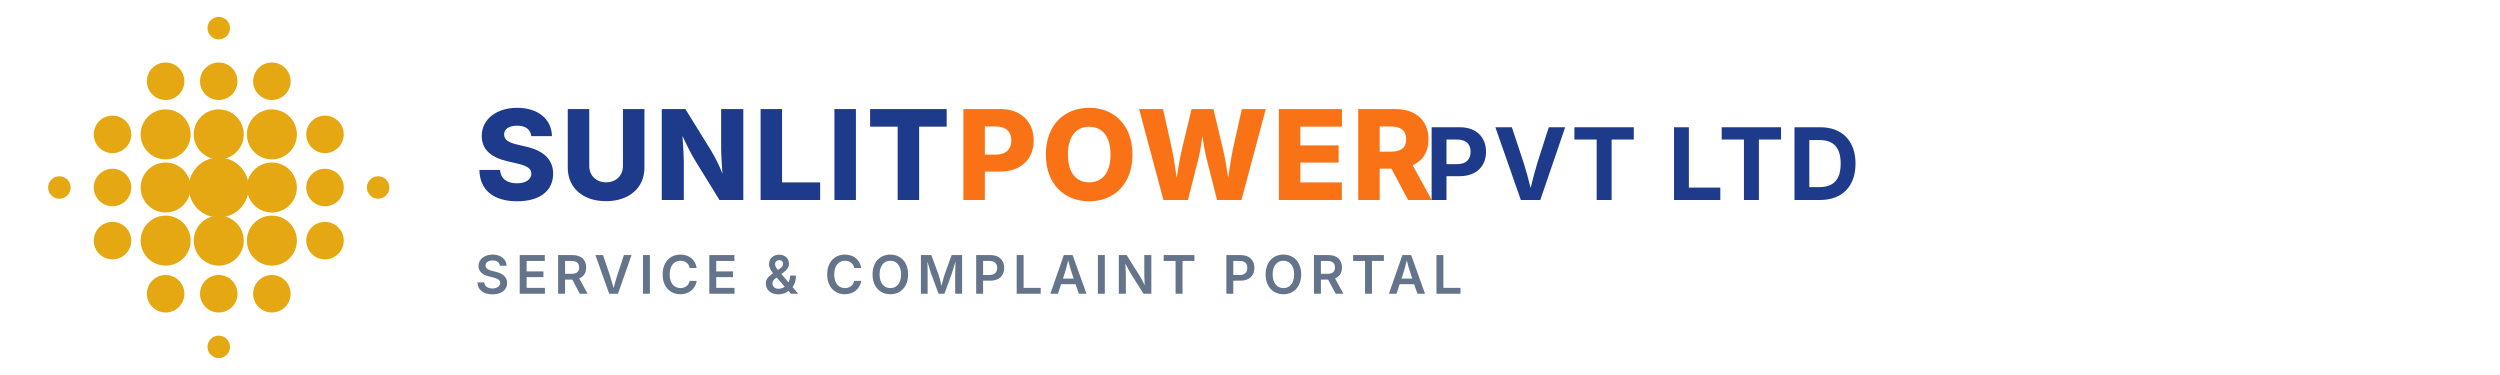
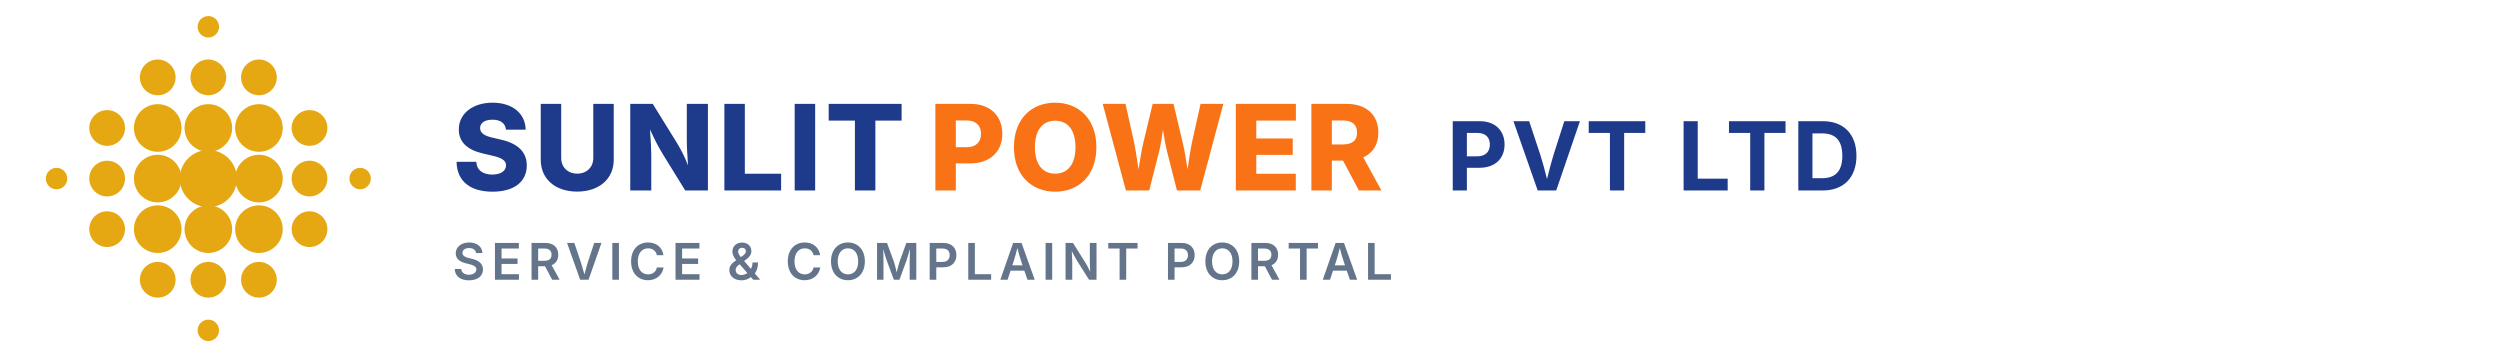
- <svg xmlns="http://www.w3.org/2000/svg" viewBox="0 0 400 60" width="400" height="60">
+ <svg xmlns="http://www.w3.org/2000/svg" viewBox="0 0 420 60" width="420" height="60">
  <g fill="#e5a712">
    <circle cx="35" cy="30" r="4.8" />
    <circle cx="35" cy="21.5" r="4.0" />
    <circle cx="35" cy="38.5" r="4.0" />
    <circle cx="43.5" cy="30" r="4.0" />
    <circle cx="26.5" cy="30" r="4.0" />
    <circle cx="43.5" cy="21.5" r="4.0" />
    <circle cx="26.5" cy="21.5" r="4.0" />
    <circle cx="43.5" cy="38.5" r="4.0" />
    <circle cx="26.5" cy="38.5" r="4.0" />
    <circle cx="35" cy="13" r="3.0" />
    <circle cx="35" cy="47" r="3.0" />
    <circle cx="52" cy="30" r="3.0" />
    <circle cx="18" cy="30" r="3.0" />
    <circle cx="52" cy="21.5" r="3.0" />
    <circle cx="18" cy="21.5" r="3.0" />
    <circle cx="52" cy="38.5" r="3.0" />
    <circle cx="18" cy="38.5" r="3.0" />
    <circle cx="43.5" cy="13" r="3.0" />
    <circle cx="26.5" cy="13" r="3.0" />
    <circle cx="43.5" cy="47" r="3.0" />
    <circle cx="26.5" cy="47" r="3.0" />
    <circle cx="35" cy="4.5" r="1.8" />
    <circle cx="35" cy="55.5" r="1.8" />
    <circle cx="60.5" cy="30" r="1.8" />
    <circle cx="9.5" cy="30" r="1.8" />
  </g>
  <text x="76" y="32" font-family="'Inter', sans-serif" font-weight="800" font-size="20" fill="#1E3A8A" letter-spacing="0.5">SUNLIT</text>
-   <text x="153" y="32" font-family="'Inter', sans-serif" font-weight="800" font-size="20" fill="#F97316" letter-spacing="0.5">POWER</text>
-   <text x="228" y="32" font-family="'Inter', sans-serif" font-weight="700" font-size="16" fill="#1E3A8A" letter-spacing="0.5">PVT LTD</text>
+   <text x="156" y="32" font-family="'Inter', sans-serif" font-weight="800" font-size="20" fill="#F97316" letter-spacing="0.5">POWER</text>
+   <text x="243" y="32" font-family="'Inter', sans-serif" font-weight="700" font-size="16" fill="#1E3A8A" letter-spacing="0.5">PVT LTD</text>
  <text x="76" y="47" font-family="'Inter', sans-serif" font-weight="600" font-size="8.5" fill="#64748B" letter-spacing="1">SERVICE &amp; COMPLAINT PORTAL</text>
</svg>
